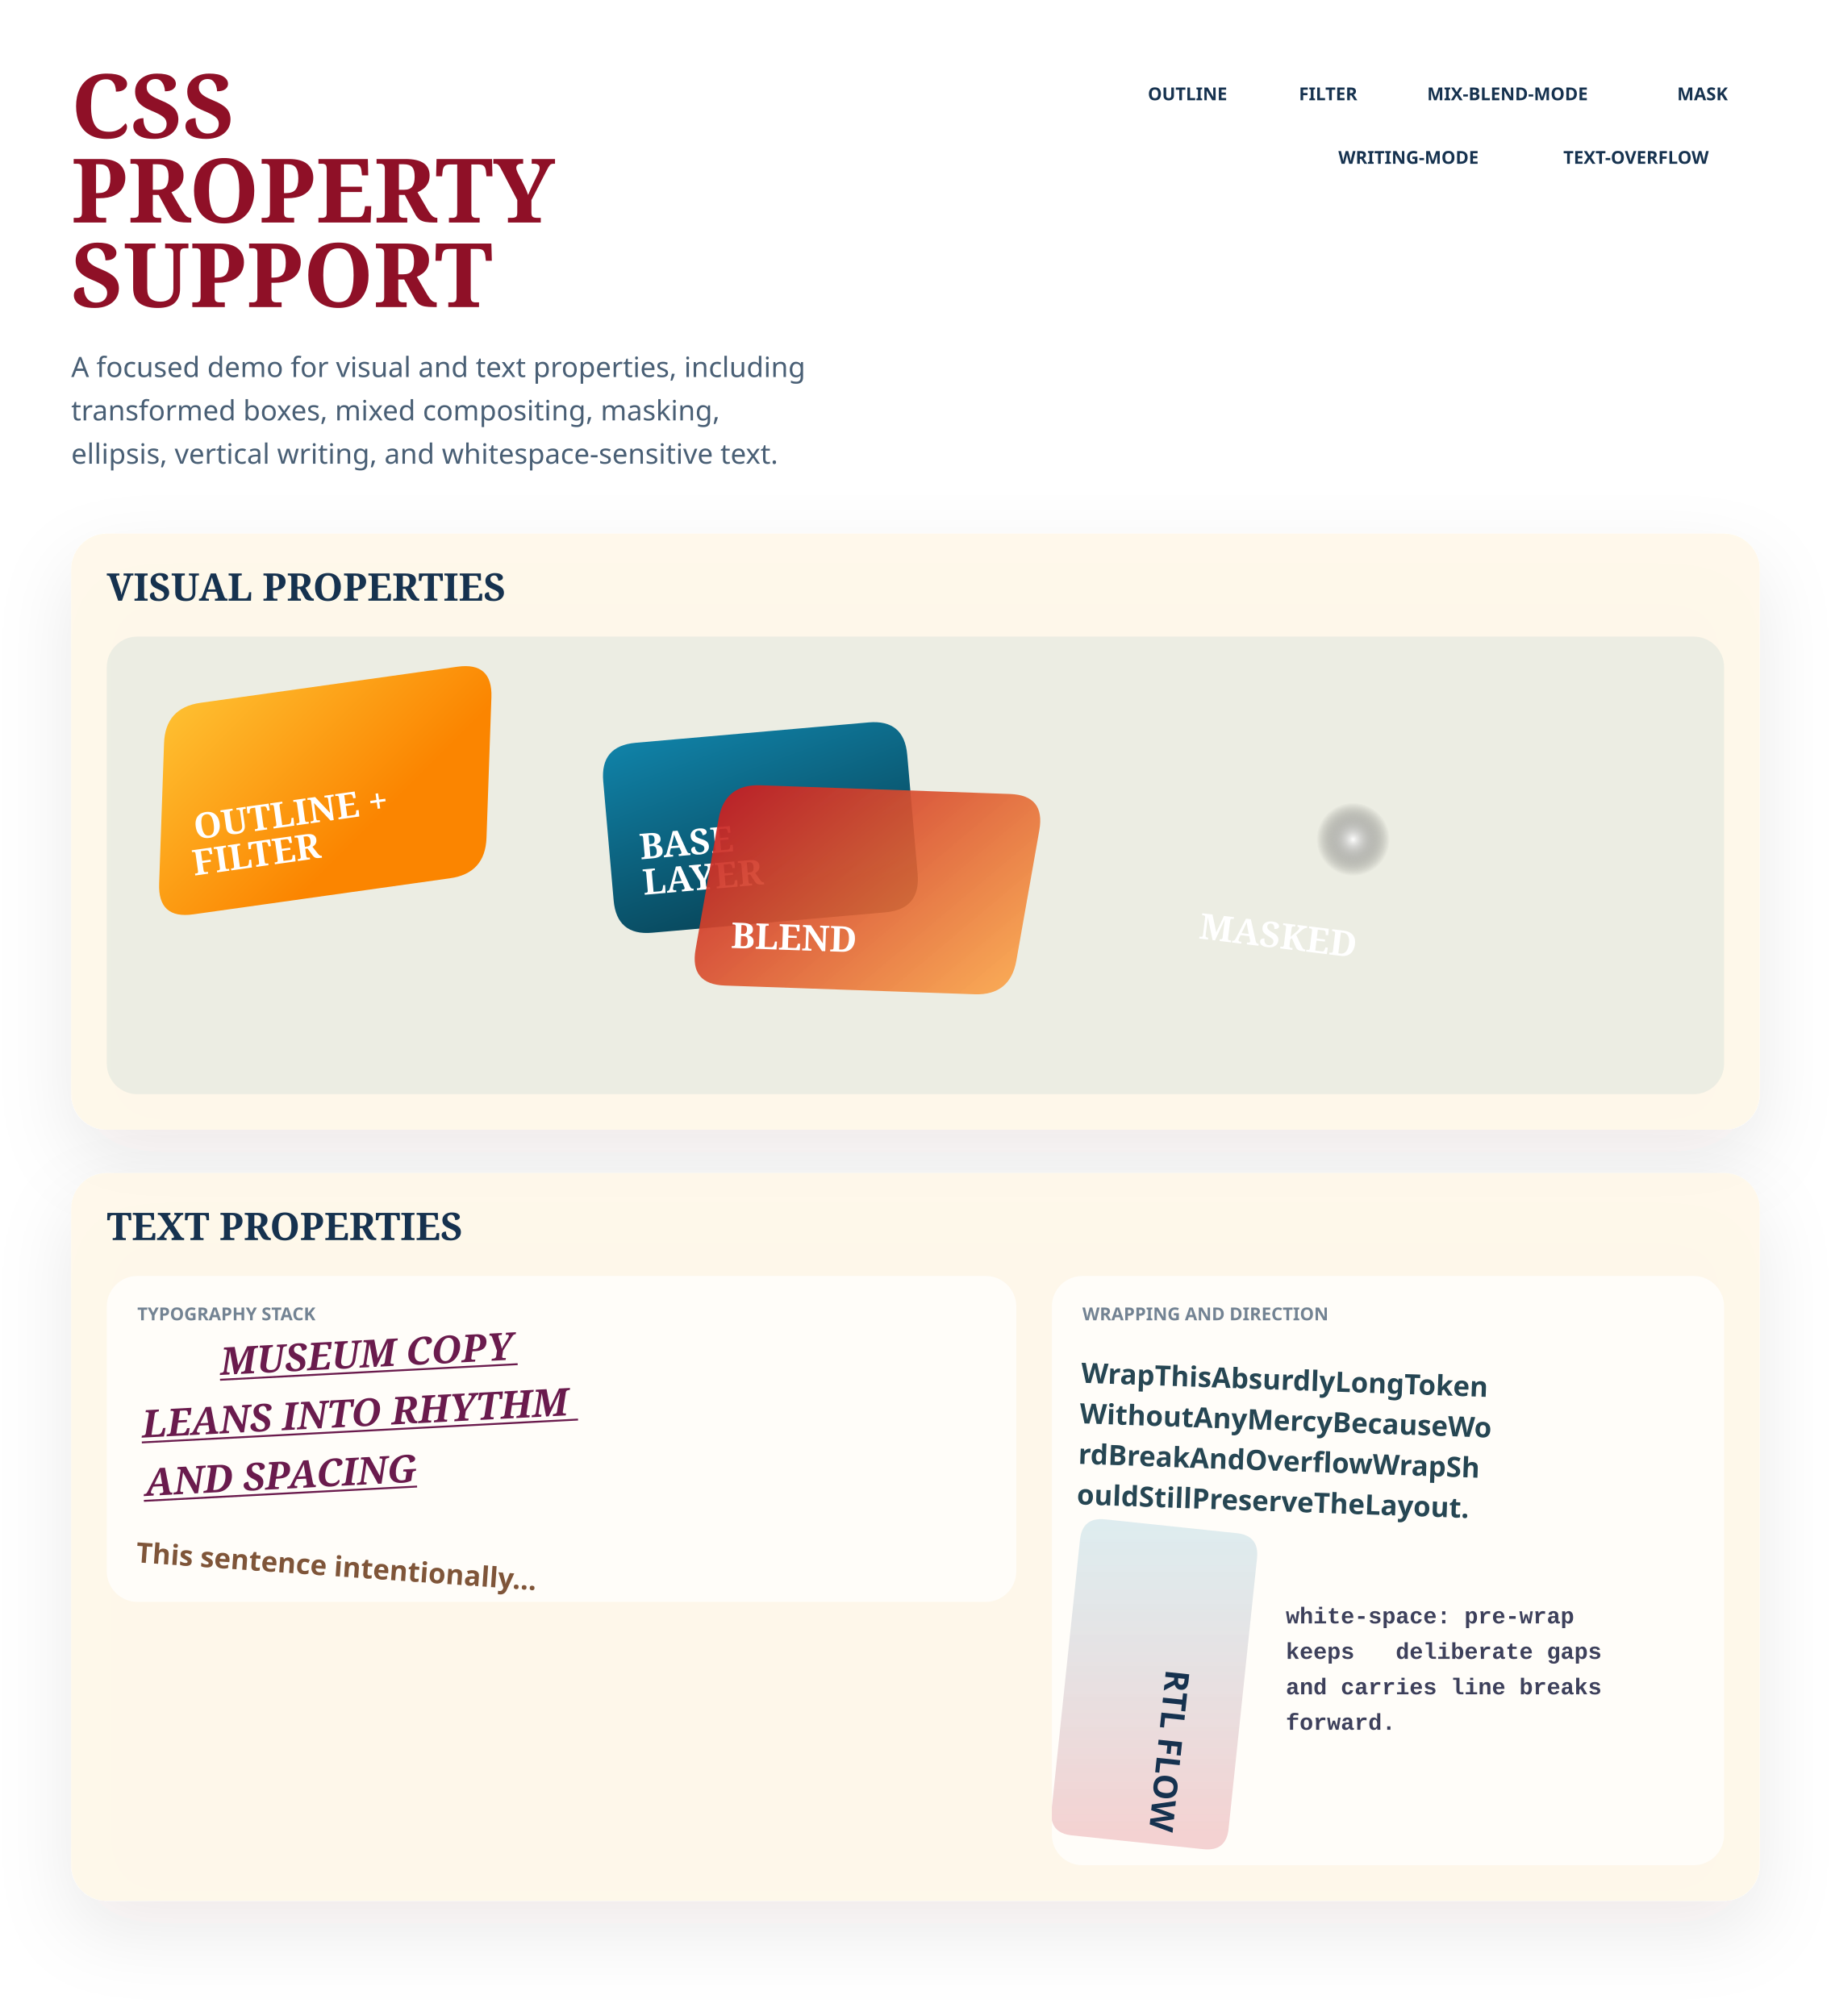
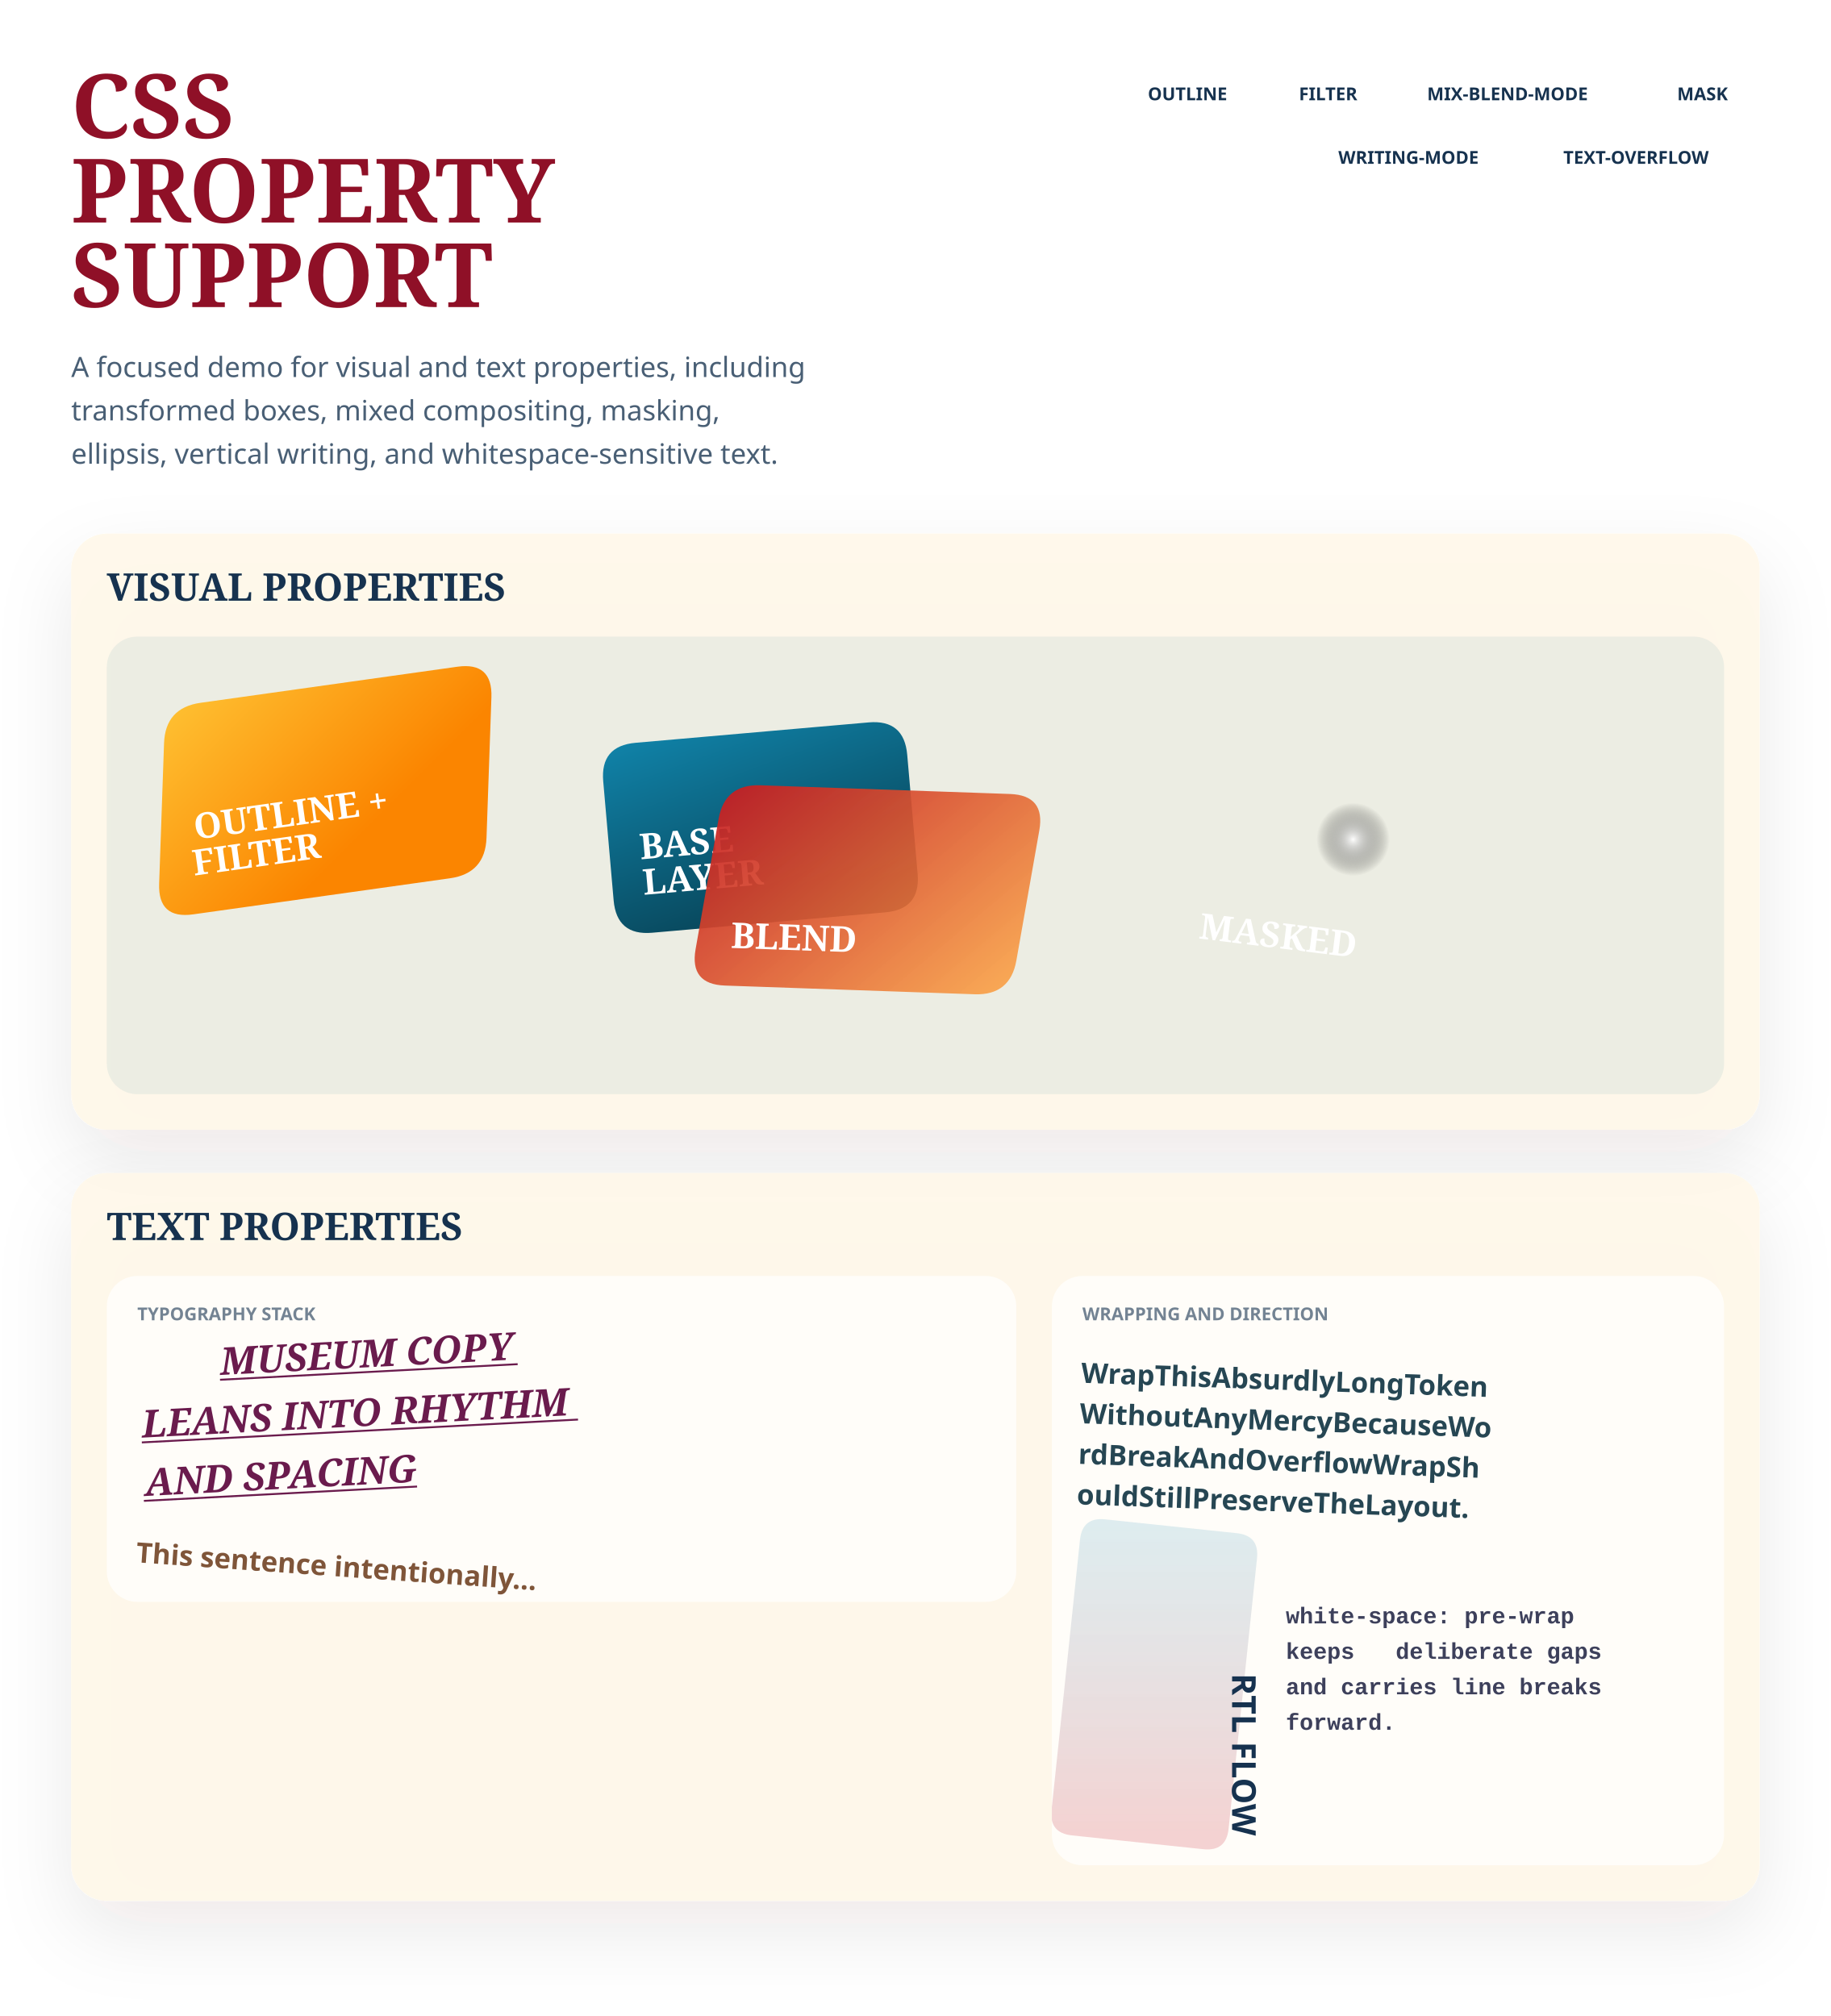
<svg xmlns="http://www.w3.org/2000/svg" width="1440" height="1586" viewBox="0 0 1440 1586">
  <defs>
    <filter id="ds1" x="-50%" y="-50%" width="200%" height="200%">
      <feDropShadow dx="0" dy="24" stdDeviation="30" flood-color="rgba(56, 39, 23, 0.1)" result="s0" />
    </filter>
    <linearGradient id="lg2" x1="84" y1="680.8" x2="1356" y2="680.8" gradientUnits="userSpaceOnUse">
      <stop offset="0%" stop-color="rgba(31, 122, 140, 0.08)" />
      <stop offset="100%" stop-color="rgba(31, 122, 140, 0.08)" />
    </linearGradient>
    <linearGradient id="lg3" x1="146.95" y1="497.85" x2="358.9" y2="709.8" gradientUnits="userSpaceOnUse">
      <stop offset="0%" stop-color="rgb(255, 202, 58)" />
      <stop offset="70%" stop-color="rgb(251, 133, 0)" />
    </linearGradient>
    <linearGradient id="lg4" x1="553.55" y1="536.2" x2="629.54" y2="744.99" gradientUnits="userSpaceOnUse">
      <stop offset="0%" stop-color="rgb(17, 138, 178)" />
      <stop offset="100%" stop-color="rgb(7, 59, 76)" />
    </linearGradient>
    <linearGradient id="lg5" x1="577.45" y1="587.23" x2="759.28" y2="803.93" gradientUnits="userSpaceOnUse">
      <stop offset="0%" stop-color="rgba(193, 18, 31, 0.94)" />
      <stop offset="100%" stop-color="rgba(250, 159, 66, 0.88)" />
    </linearGradient>
    <radialGradient id="rg6" cx="1064.23" cy="660.36" r="143.92" gradientUnits="userSpaceOnUse">
      <stop offset="0%" stop-color="rgba(255, 255, 255, 0.92)" />
      <stop offset="20%" stop-color="rgba(0, 0, 0, 0)" />
    </radialGradient>
    <filter id="ds7" x="-50%" y="-50%" width="200%" height="200%">
      <feDropShadow dx="0" dy="24" stdDeviation="30" flood-color="rgba(56, 39, 23, 0.1)" result="s0" />
    </filter>
    <clipPath id="clip8" clipPathUnits="userSpaceOnUse">
      <rect x="84" y="1003.8" width="715.3" height="256.4" rx="24" ry="24" />
    </clipPath>
    <clipPath id="clip9" clipPathUnits="userSpaceOnUse">
      <rect x="827.3" y="1003.8" width="528.7" height="463.6" rx="24" ry="24" />
    </clipPath>
    <linearGradient id="lg10" x1="894.78" y1="1193.4" x2="894.78" y2="1442.03" gradientUnits="userSpaceOnUse">
      <stop offset="0%" stop-color="rgba(17, 138, 178, 0.14)" />
      <stop offset="100%" stop-color="rgba(193, 18, 31, 0.18)" />
    </linearGradient>
  </defs>
  <text x="56" y="54.25" fill="rgb(143, 16, 39)" dominant-baseline="text-before-edge" font-weight="800" font-size="70px" font-family="Georgia">CSS</text>
  <text x="56" y="120.75" fill="rgb(143, 16, 39)" dominant-baseline="text-before-edge" font-weight="800" font-size="70px" font-family="Georgia">PROPERTY</text>
  <text x="56" y="187.25" fill="rgb(143, 16, 39)" dominant-baseline="text-before-edge" font-weight="800" font-size="70px" font-family="Georgia">SUPPORT</text>
  <text x="56" y="279.55" fill="rgba(22, 50, 79, 0.78)" dominant-baseline="text-before-edge" font-weight="500" font-size="22px" font-family="Aptos">A focused demo for visual and text properties, including</text>
  <text x="56" y="313.65" fill="rgba(22, 50, 79, 0.78)" dominant-baseline="text-before-edge" font-weight="500" font-size="22px" font-family="Aptos">transformed boxes, mixed compositing, masking,</text>
  <text x="56" y="347.75" fill="rgba(22, 50, 79, 0.78)" dominant-baseline="text-before-edge" font-weight="500" font-size="22px" font-family="Aptos">ellipsis, vertical writing, and whitespace-sensitive text.</text>
  <rect x="884.78" y="56" width="106.82" height="38" rx="19" ry="19" fill="rgba(255, 255, 255, 0.72)" />
  <text x="902.78" y="68" fill="rgb(22, 50, 79)" dominant-baseline="text-before-edge" font-weight="700" font-size="14px" font-family="Segoe UI">OUTLINE</text>
  <rect x="1003.6" y="56" width="88.83" height="38" rx="19" ry="19" fill="rgba(255, 255, 255, 0.72)" />
  <text x="1021.6" y="68" fill="rgb(22, 50, 79)" dominant-baseline="text-before-edge" font-weight="700" font-size="14px" font-family="Segoe UI">FILTER</text>
  <rect x="1104.43" y="56" width="184.65" height="38" rx="19" ry="19" fill="rgba(255, 255, 255, 0.72)" />
  <text x="1122.43" y="68" fill="rgb(22, 50, 79)" dominant-baseline="text-before-edge" font-weight="700" font-size="14px" font-family="Segoe UI">MIX-BLEND-MODE</text>
  <rect x="1301.08" y="56" width="82.92" height="38" rx="19" ry="19" fill="rgba(255, 255, 255, 0.72)" />
  <text x="1319.08" y="68" fill="rgb(22, 50, 79)" dominant-baseline="text-before-edge" font-weight="700" font-size="14px" font-family="Segoe UI">MASK</text>
  <rect x="1034.62" y="106" width="164.93" height="38" rx="19" ry="19" fill="rgba(255, 255, 255, 0.72)" />
  <text x="1052.62" y="118" fill="rgb(22, 50, 79)" dominant-baseline="text-before-edge" font-weight="700" font-size="14px" font-family="Segoe UI">WRITING-MODE</text>
  <rect x="1211.55" y="106" width="172.45" height="38" rx="19" ry="19" fill="rgba(255, 255, 255, 0.72)" />
  <text x="1229.55" y="118" fill="rgb(22, 50, 79)" dominant-baseline="text-before-edge" font-weight="700" font-size="14px" font-family="Segoe UI">TEXT-OVERFLOW</text>
  <rect x="56" y="419.8" width="1328" height="469" rx="28" ry="28" fill="rgba(255, 248, 232, 0.86)" filter="url(#ds1)" />
  <text x="84" y="449.3" fill="rgb(22, 50, 79)" dominant-baseline="text-before-edge" font-weight="700" font-size="30px" font-family="Georgia">VISUAL PROPERTIES</text>
  <rect x="84" y="500.8" width="1272" height="360" rx="24" ry="24" fill="url(#lg2)" />
  <path d="M129.02,584.78 Q130,556.8 157.73,552.9 L359.74,524.51 Q387.47,520.61 386.49,548.6 L382.64,659.06 Q381.66,687.04 353.93,690.94 L151.92,719.33 Q124.19,723.23 125.17,695.25 Z" fill="url(#lg3)" />
  <text x="150.78" y="638.92" fill="rgb(255, 255, 255)" dominant-baseline="text-before-edge" font-weight="800" font-size="28px" font-family="Georgia" transform="rotate(-8,150.78,638.92)">OUTLINE +</text>
  <text x="149.79" y="667.33" fill="rgb(255, 255, 255)" dominant-baseline="text-before-edge" font-weight="800" font-size="28px" font-family="Georgia" transform="rotate(-8,149.79,667.33)">FILTER</text>
  <path d="M474.44,614.69 Q472,586.8 499.89,584.36 L683.19,568.32 Q711.09,565.88 713.53,593.78 L721.72,687.42 Q724.16,715.31 696.27,717.75 L512.97,733.79 Q485.07,736.23 482.63,708.34 Z" fill="url(#lg4)" />
  <text x="502.01" y="654.44" fill="rgb(255, 255, 255)" dominant-baseline="text-before-edge" font-weight="800" font-size="28px" font-family="Georgia" transform="rotate(-5,502.01,654.44)">BASE</text>
  <text x="504.45" y="682.34" fill="rgb(255, 255, 255)" dominant-baseline="text-before-edge" font-weight="800" font-size="28px" font-family="Georgia" transform="rotate(-5,504.45,682.34)">LAYER</text>
  <path d="M565.14,644.37 Q570,616.8 597.98,617.78 L794.32,624.63 Q822.3,625.61 817.44,653.19 L799.38,755.61 Q794.52,783.18 766.54,782.2 L570.2,775.35 Q542.22,774.37 547.08,746.79 Z" fill="url(#lg5)" />
  <text x="575.47" y="724.01" fill="rgb(255, 255, 255)" dominant-baseline="text-before-edge" font-weight="800" font-size="28px" font-family="Georgia" transform="rotate(2,575.47,724.01)">BLEND</text>
  <path d="M923.51,582.8 Q924,554.8 951.79,558.21 L1184.05,586.73 Q1211.84,590.14 1211.35,618.14 L1208.64,773.27 Q1208.15,801.27 1180.36,797.85 L948.11,769.34 Q920.31,765.92 920.8,737.93 Z" fill="url(#rg6)" />
  <text x="945.05" y="716.65" fill="rgb(255, 255, 255)" dominant-baseline="text-before-edge" font-weight="800" font-size="28px" font-family="Georgia" transform="rotate(7,945.05,716.65)">MASKED</text>
  <rect x="56" y="922.8" width="1328" height="572.6" rx="28" ry="28" fill="rgba(255, 248, 232, 0.86)" filter="url(#ds7)" />
  <text x="84" y="952.3" fill="rgb(22, 50, 79)" dominant-baseline="text-before-edge" font-weight="700" font-size="30px" font-family="Georgia">TEXT PROPERTIES</text>
  <rect x="84" y="1003.8" width="715.3" height="256.4" rx="24" ry="24" fill="rgba(255, 255, 255, 0.7)" />
  <g clip-path="url(#clip8)">
    <text x="108" y="1027.8" fill="rgba(22, 50, 79, 0.6)" dominant-baseline="text-before-edge" font-weight="700" font-size="14px" font-family="Segoe UI">TYPOGRAPHY STACK</text>
  </g>
  <g clip-path="url(#clip8)">
    <text x="172.33" y="1058.44" fill="rgb(106, 27, 77)" dominant-baseline="text-before-edge" font-style="italic" font-weight="700" font-size="30px" font-family="Georgia" transform="rotate(-3,172.33,1058.44)" xml:space="preserve" text-decoration="underline">MUSEUM COPY</text>
  </g>
  <g clip-path="url(#clip8)">
    <text x="110.83" y="1107.73" fill="rgb(106, 27, 77)" dominant-baseline="text-before-edge" font-style="italic" font-weight="700" font-size="30px" font-family="Georgia" transform="rotate(-3,110.83,1107.73)" xml:space="preserve" text-decoration="underline">LEANS INTO RHYTHM </text>
  </g>
  <g clip-path="url(#clip8)">
    <text x="113.23" y="1153.66" fill="rgb(106, 27, 77)" dominant-baseline="text-before-edge" font-style="italic" font-weight="700" font-size="30px" font-family="Georgia" transform="rotate(-3,113.23,1153.66)" xml:space="preserve" text-decoration="underline">AND SPACING</text>
  </g>
  <g clip-path="url(#clip8)">
    <text x="107.85" y="1211.99" fill="rgb(127, 85, 57)" dominant-baseline="text-before-edge" font-weight="700" font-size="22px" font-family="Segoe UI" transform="rotate(4,107.85,1211.99)">This sentence intentionally…</text>
  </g>
  <rect x="827.3" y="1003.8" width="528.7" height="463.6" rx="24" ry="24" fill="rgba(255, 255, 255, 0.7)" />
  <g clip-path="url(#clip9)">
    <text x="851.3" y="1027.8" fill="rgba(22, 50, 79, 0.6)" dominant-baseline="text-before-edge" font-weight="700" font-size="14px" font-family="Segoe UI">WRAPPING AND DIRECTION</text>
  </g>
  <g clip-path="url(#clip9)">
    <text x="850.71" y="1070.74" fill="rgb(38, 70, 83)" dominant-baseline="text-before-edge" font-weight="600" font-size="22px" font-family="Segoe UI" transform="rotate(2,850.71,1070.74)">WrapThisAbsurdlyLongToken</text>
  </g>
  <g clip-path="url(#clip9)">
    <text x="849.6" y="1102.62" fill="rgb(38, 70, 83)" dominant-baseline="text-before-edge" font-weight="600" font-size="22px" font-family="Segoe UI" transform="rotate(2,849.6,1102.62)">WithoutAnyMercyBecauseWo</text>
  </g>
  <g clip-path="url(#clip9)">
    <text x="848.48" y="1134.5" fill="rgb(38, 70, 83)" dominant-baseline="text-before-edge" font-weight="600" font-size="22px" font-family="Segoe UI" transform="rotate(2,848.48,1134.5)">rdBreakAndOverflowWrapSh</text>
  </g>
  <g clip-path="url(#clip9)">
    <text x="847.37" y="1166.38" fill="rgb(38, 70, 83)" dominant-baseline="text-before-edge" font-weight="600" font-size="22px" font-family="Segoe UI" transform="rotate(2,847.37,1166.38)">ouldStillPreserveTheLayout.</text>
  </g>
  <g clip-path="url(#clip9)">
    <path d="M849.42,1211.3 Q851.3,1193.4 869.2,1195.28 L972.63,1206.15 Q990.53,1208.03 988.65,1225.94 L966.28,1438.76 Q964.4,1456.66 946.5,1454.78 L843.07,1443.91 Q825.17,1442.03 827.05,1424.13 Z" fill="url(#lg10)" />
  </g>
  <g clip-path="url(#clip9)">
-     <text x="947.2" y="1316.1" fill="rgb(22, 50, 79)" dominant-baseline="text-before-edge" font-weight="700" font-size="26px" font-family="Segoe UI" transform="rotate(6,947.2,1316.1)" direction="rtl" unicode-bidi="embed" writing-mode="vertical-rl">RTL FLOW</text>
+     <text x="989.23" y="1316.5" fill="rgb(22, 50, 79)" dominant-baseline="text-before-edge" font-weight="700" font-size="26px" font-family="Segoe UI" transform="rotate(90,989.23,1316.5)" xml:space="preserve">RTL FLOW</text>
  </g>
  <g clip-path="url(#clip9)">
    <text x="1011.3" y="1267.55" fill="rgb(61, 64, 91)" dominant-baseline="text-before-edge" font-weight="600" font-size="18px" font-family="Courier New" xml:space="preserve">white-space: pre-wrap</text>
  </g>
  <g clip-path="url(#clip9)">
    <text x="1011.3" y="1295.45" fill="rgb(61, 64, 91)" dominant-baseline="text-before-edge" font-weight="600" font-size="18px" font-family="Courier New" xml:space="preserve">keeps   deliberate gaps</text>
  </g>
  <g clip-path="url(#clip9)">
    <text x="1011.3" y="1323.35" fill="rgb(61, 64, 91)" dominant-baseline="text-before-edge" font-weight="600" font-size="18px" font-family="Courier New" xml:space="preserve">and carries line breaks </text>
  </g>
  <g clip-path="url(#clip9)">
    <text x="1011.3" y="1351.25" fill="rgb(61, 64, 91)" dominant-baseline="text-before-edge" font-weight="600" font-size="18px" font-family="Courier New" xml:space="preserve">forward.</text>
  </g>
</svg>
